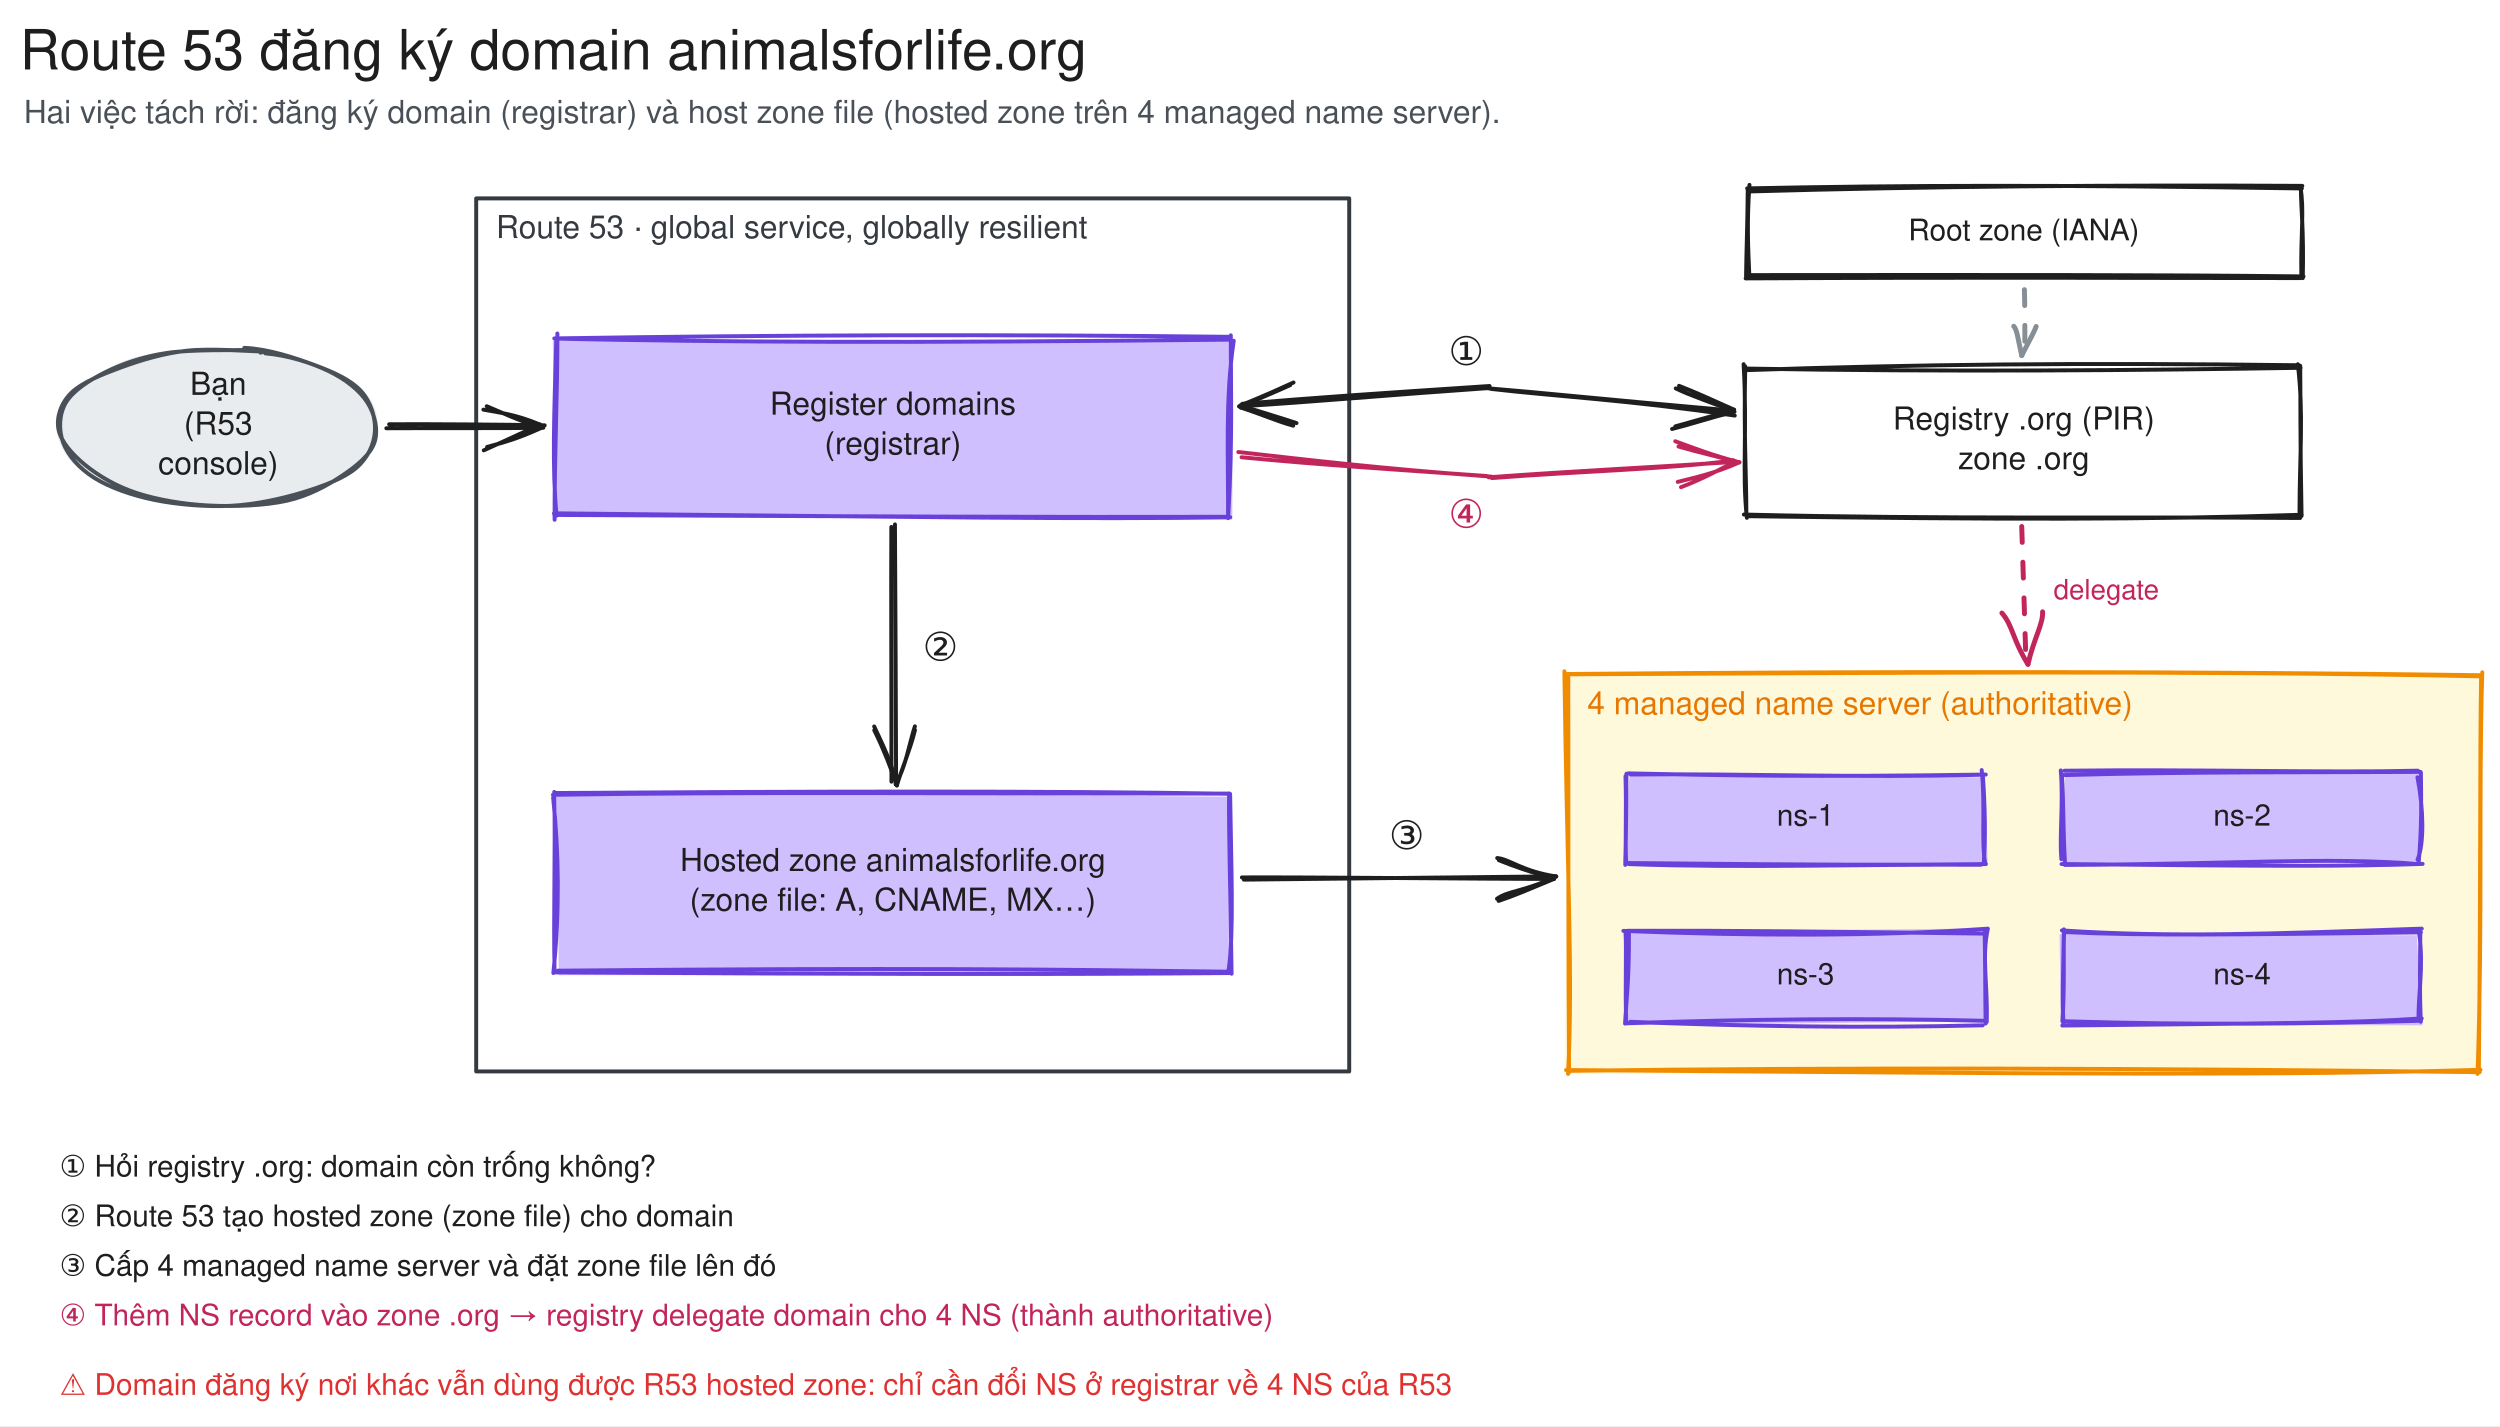
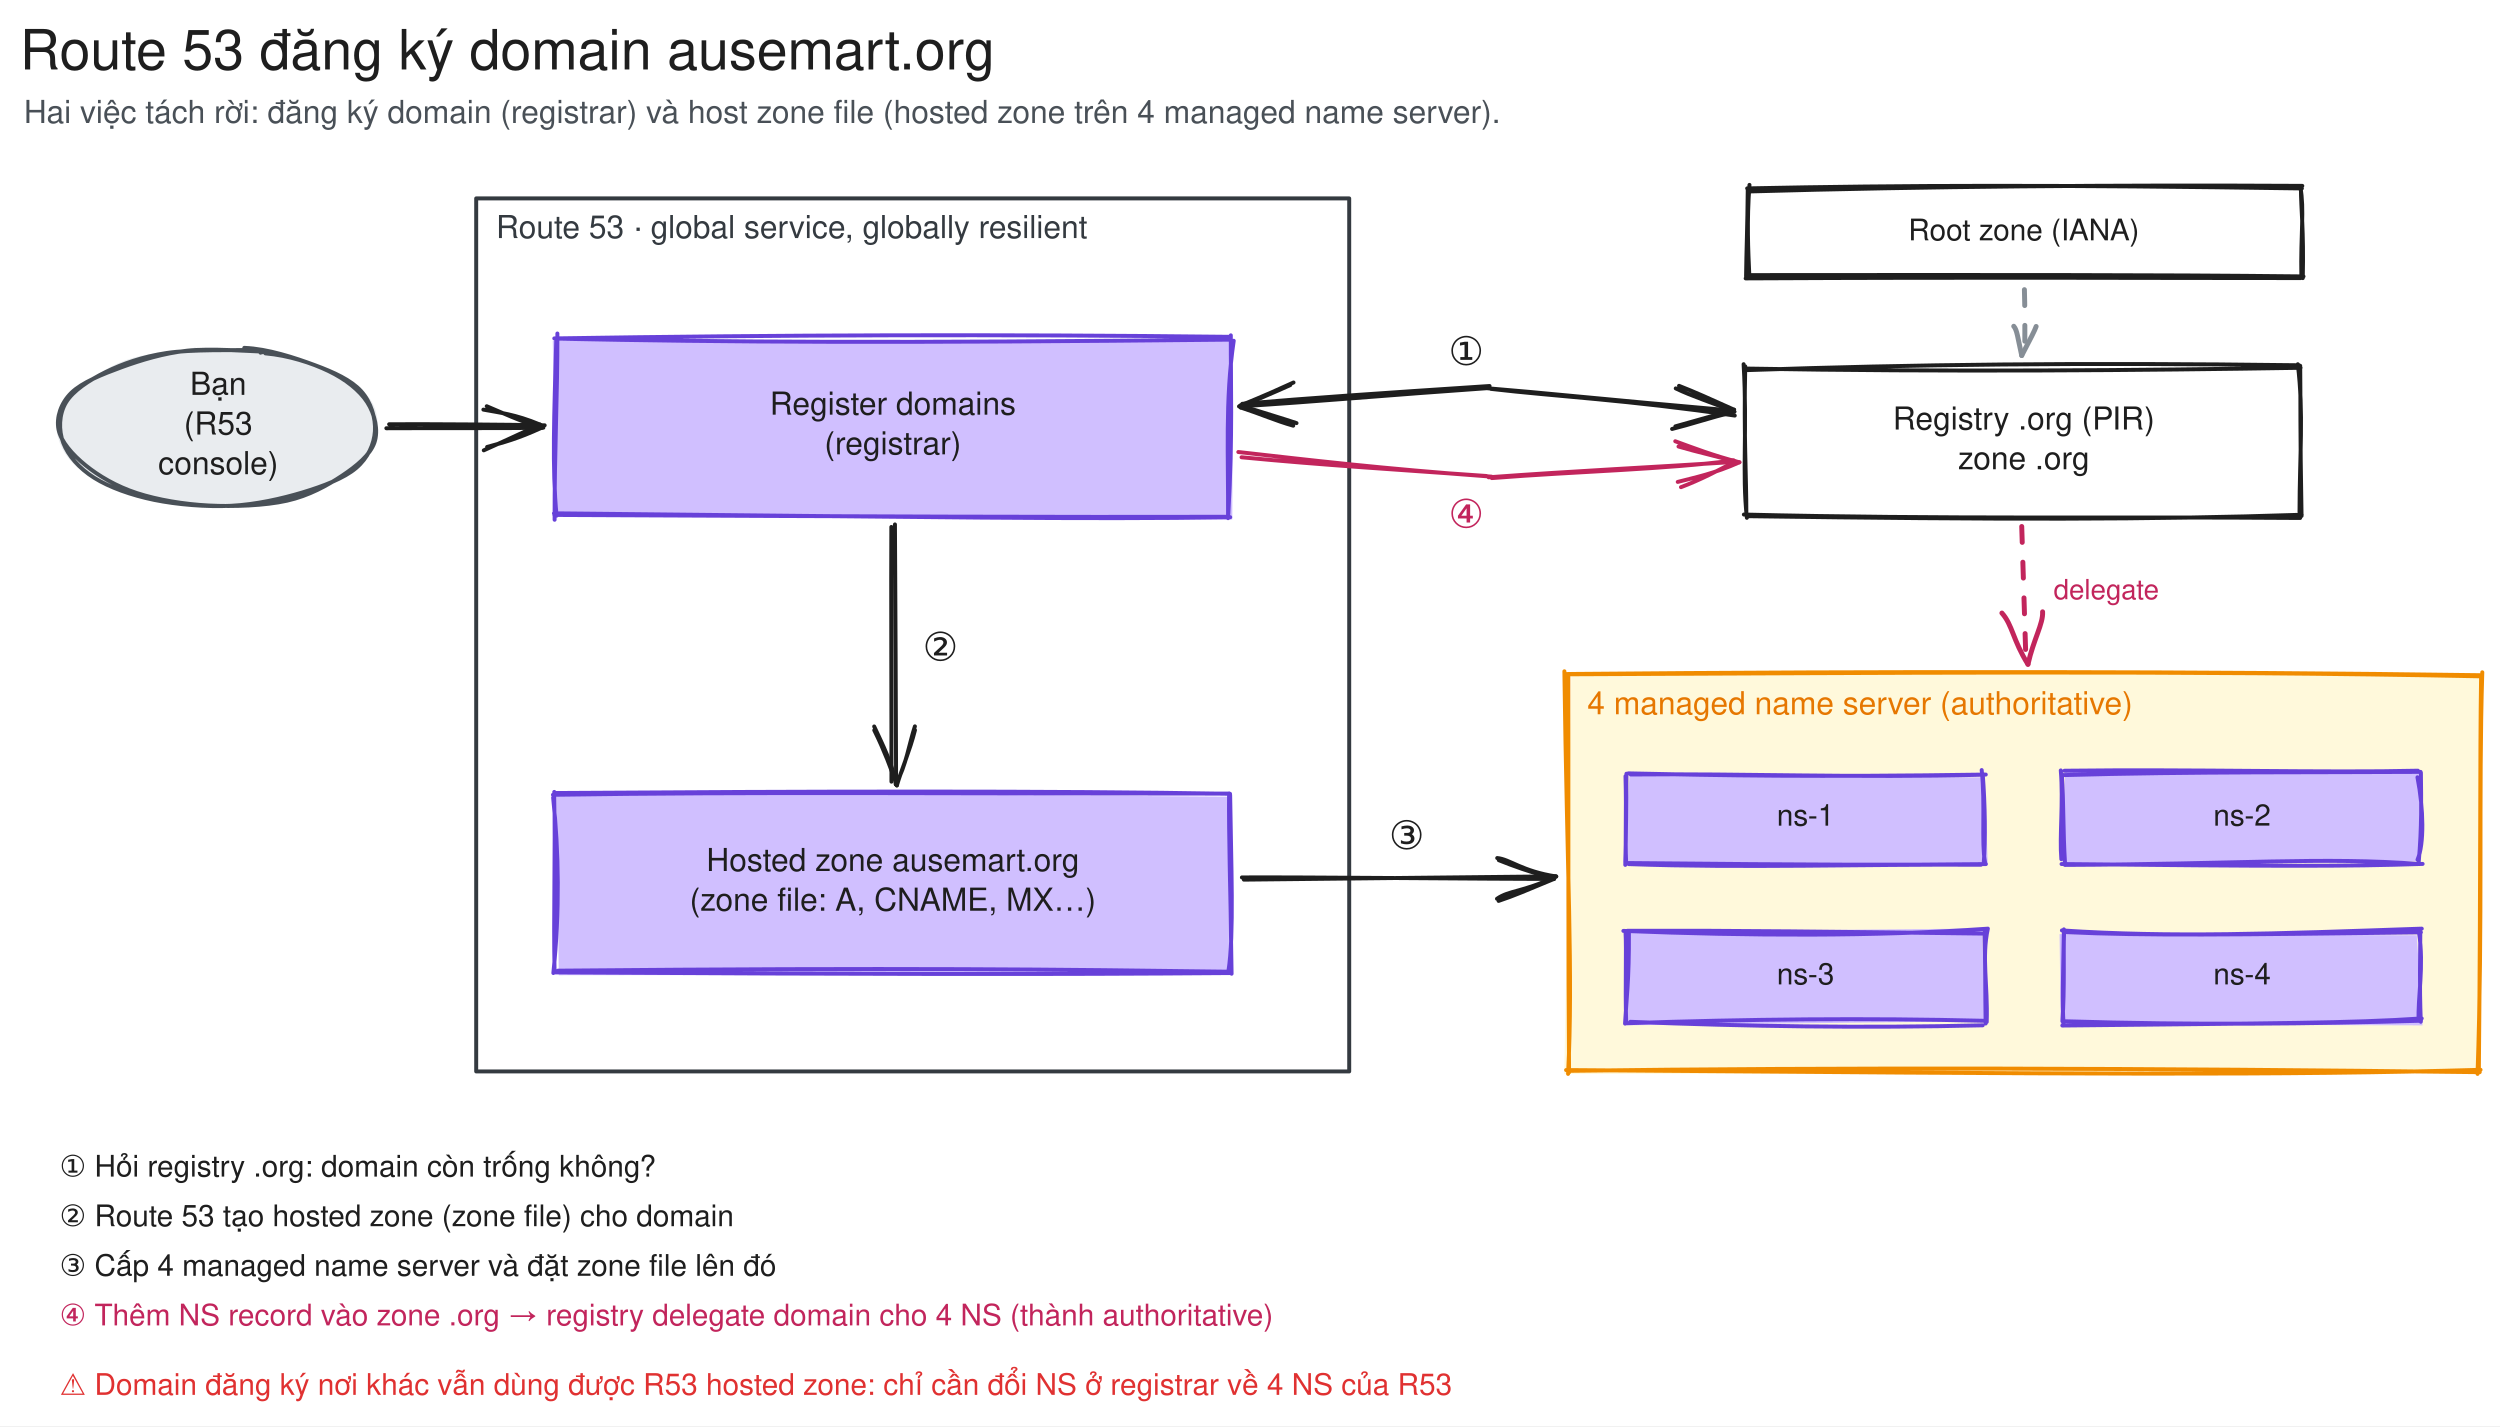
<svg xmlns="http://www.w3.org/2000/svg" version="1.1" viewBox="0 0 1260 718.75" width="1260" height="718.75">
  <defs>
    <style>
      @font-face {
        font-family: "Virgil";
        src: url("https://excalidraw.com/Virgil.woff2");
      }
      @font-face {
        font-family: "Cascadia";
        src: url("https://excalidraw.com/Cascadia.woff2");
      }
    </style>
  </defs>
  <rect x="0" y="0" width="1260" height="718.75" fill="#ffffff" />
  <g transform="translate(10 10) rotate(0 288.4 17.5)">
-     <text x="0" y="25" font-family="Helvetica, Segoe UI Emoji" font-size="28px" fill="#1e1e1e" text-anchor="start" style="white-space: pre;" direction="ltr">Route 53 đăng ký domain animalsforlife.org</text>
+     <text x="0" y="25" font-family="Helvetica, Segoe UI Emoji" font-size="28px" fill="#1e1e1e" text-anchor="start" style="white-space: pre;" direction="ltr">Route 53 đăng ký domain ausemart.org</text>
  </g>
  <g transform="translate(12 48) rotate(0 394.72 10)">
    <text x="0" y="14" font-family="Helvetica, Segoe UI Emoji" font-size="16px" fill="#495057" text-anchor="start" style="white-space: pre;" direction="ltr">Hai việc tách rời: đăng ký domain (registrar) và host zone file (hosted zone trên 4 managed name server).</text>
  </g>
  <g stroke-linecap="round" transform="translate(240 100) rotate(0 220 220)">
    <path d="M0 0 C162.08 0, 324.17 0, 440 0 M0 0 C95.97 0, 191.93 0, 440 0 M440 0 C440 134.66, 440 269.31, 440 440 M440 0 C440 92.74, 440 185.48, 440 440 M440 440 C305.71 440, 171.41 440, 0 440 M440 440 C307.59 440, 175.17 440, 0 440 M0 440 C0 351.87, 0 263.73, 0 0 M0 440 C0 298.48, 0 156.96, 0 0" stroke="#343a40" stroke-width="2" fill="none" />
  </g>
  <g transform="translate(250 106) rotate(0 163.04 10)">
    <text x="0" y="14" font-family="Helvetica, Segoe UI Emoji" font-size="16px" fill="#343a40" text-anchor="start" style="white-space: pre;" direction="ltr">Route 53 · global service, globally resilient</text>
  </g>
  <g stroke-linecap="round" transform="translate(790 340) rotate(0 230 100)">
    <path d="M1.95 -1.47 L461.28 0.22 L458.35 200.64 L-1.61 201.29" stroke="none" stroke-width="0" fill="#fff9db" />
    <path d="M-0.02 -0.15 C156.64 -0.79, 311.44 -2.21, 459.84 0.86 M-0.33 -0.29 C162.64 -1.82, 325.39 -1.56, 459.7 0.3 M461.07 -1.16 C459.16 60.86, 461.36 123.87, 458.68 201.25 M460.48 0.41 C459.78 45.28, 460.36 90.71, 459.34 200.03 M460.2 199.18 C362.09 202.05, 263.12 201.41, -0.69 199.31 M459.78 200.38 C296.64 198.31, 133.04 197.88, 0.11 199.71 M0.31 201.24 C2.89 150.82, -0.25 100.1, -1.55 -1.67 M0.81 200.48 C0.38 141.78, 0.45 84.56, 0.45 0.19" stroke="#f08c00" stroke-width="2" fill="none" />
  </g>
  <g transform="translate(800 346) rotate(0 147.52 10)">
    <text x="0" y="14" font-family="Helvetica, Segoe UI Emoji" font-size="16px" fill="#e67700" text-anchor="start" style="white-space: pre;" direction="ltr">4 managed name server (authoritative)</text>
  </g>
  <g stroke-linecap="round" transform="translate(30 175) rotate(0 80 40)">
    <path d="M63.5 1.12 C74.88 -0.64, 89.35 0.53, 101.32 2.25 C113.29 3.98, 126.12 7.48, 135.33 11.47 C144.53 15.46, 152.57 20.45, 156.56 26.21 C160.55 31.96, 161.28 39.72, 159.28 46.02 C157.27 52.33, 151.95 58.97, 144.52 64.05 C137.09 69.13, 125.91 73.81, 114.71 76.51 C103.51 79.21, 89.81 80.68, 77.33 80.24 C64.84 79.8, 50.69 76.81, 39.79 73.87 C28.89 70.94, 18.48 67.85, 11.94 62.64 C5.4 57.44, 1.49 48.96, 0.55 42.64 C-0.4 36.31, 1.46 30.13, 6.27 24.7 C11.09 19.26, 19.67 13.89, 29.46 10.02 C39.25 6.16, 58.66 3.12, 65.02 1.53 C71.38 -0.06, 67.46 -0.13, 67.6 0.47 M111.18 4.3 C122.37 5.85, 133.78 9.75, 141.45 14.44 C149.12 19.13, 154.88 26.25, 157.21 32.42 C159.54 38.58, 158.46 45.56, 155.44 51.43 C152.41 57.29, 147.34 63.06, 139.05 67.6 C130.76 72.14, 117.94 76.68, 105.7 78.66 C93.46 80.64, 77.94 80.55, 65.6 79.47 C53.26 78.39, 41.53 75.76, 31.65 72.19 C21.77 68.62, 11.83 63.82, 6.32 58.05 C0.81 52.28, -2.28 44, -1.4 37.57 C-0.52 31.14, 5.2 24.85, 11.59 19.48 C17.98 14.11, 26.5 8.39, 36.96 5.36 C47.42 2.34, 61.75 1.73, 74.35 1.34 C86.96 0.95, 106.61 2.74, 112.6 3.03 C118.59 3.33, 111.14 2.63, 110.3 3.09" stroke="none" stroke-width="0" fill="#e9ecef" />
    <path d="M93.12 0.32 C104.96 0.75, 118.71 5.35, 128.52 8.98 C138.32 12.61, 146.89 16.53, 151.96 22.09 C157.04 27.65, 159.39 35.86, 158.96 42.34 C158.54 48.81, 155.5 55.79, 149.43 60.93 C143.35 66.07, 133 70, 122.51 73.17 C112.02 76.33, 98.93 79.29, 86.48 79.92 C74.02 80.55, 59.26 79.31, 47.76 76.96 C36.26 74.61, 25.12 70.62, 17.47 65.82 C9.83 61.03, 4.26 54.51, 1.88 48.19 C-0.49 41.87, -0.34 33.84, 3.23 27.89 C6.8 21.94, 14.85 16.65, 23.31 12.49 C31.77 8.32, 41.86 4.75, 54 2.91 C66.14 1.06, 88.52 1.57, 96.14 1.41 C103.77 1.26, 99.95 1.53, 99.76 1.97 M103.74 3.1 C115.5 4.14, 127.05 7.91, 135.61 12.02 C144.17 16.13, 151.25 21.76, 155.1 27.77 C158.95 33.78, 160.82 41.91, 158.7 48.08 C156.58 54.24, 149.74 59.87, 142.39 64.75 C135.04 69.63, 125.79 74.85, 114.6 77.36 C103.41 79.86, 87.84 80.42, 75.24 79.78 C62.64 79.14, 49.34 76.89, 38.98 73.51 C28.63 70.13, 19.7 64.83, 13.12 59.49 C6.54 54.15, 0.7 47.56, -0.5 41.48 C-1.7 35.4, 0.61 28.24, 5.92 23 C11.23 17.77, 21.66 13.6, 31.38 10.05 C41.1 6.51, 52.42 3.06, 64.25 1.75 C76.09 0.44, 96.2 2.04, 102.37 2.21 C108.55 2.38, 101.56 2.22, 101.31 2.77" stroke="#495057" stroke-width="2" fill="none" />
  </g>
  <g transform="translate(79.76 185) rotate(0 30.24 30)">
    <text x="30.24" y="14" font-family="Helvetica, Segoe UI Emoji" font-size="16px" fill="#1e1e1e" text-anchor="middle" style="white-space: pre;" direction="ltr">Bạn</text>
    <text x="30.24" y="34" font-family="Helvetica, Segoe UI Emoji" font-size="16px" fill="#1e1e1e" text-anchor="middle" style="white-space: pre;" direction="ltr">(R53</text>
    <text x="30.24" y="54" font-family="Helvetica, Segoe UI Emoji" font-size="16px" fill="#1e1e1e" text-anchor="middle" style="white-space: pre;" direction="ltr">console)</text>
  </g>
  <g stroke-linecap="round" transform="translate(280 170) rotate(0 170 45)">
    <path d="M-1.4 1.72 L341.42 1.7 L341.08 91.85 L-0.21 90.1" stroke="none" stroke-width="0" fill="#d0bfff" />
    <path d="M0.72 0.69 C85.96 2.45, 170.64 2.98, 339.8 1.18 M-0.64 0.56 C111.75 -1.23, 224.74 -1.55, 339.77 -0.24 M341.8 1.74 C337.39 31.54, 339.14 60.47, 338.94 91.16 M340.33 -0.99 C340.22 23.22, 341.34 48.27, 339.08 89.07 M340.03 90.68 C267.14 91.88, 191.82 90.64, -0.81 88.71 M339.52 90.46 C251.63 90.67, 164.19 90.34, -0.62 89.53 M-0.48 91.96 C-0.57 58.12, 1.01 28.45, 0.92 -1.91 M0.51 89.9 C-1.8 65.42, -0.7 40.16, 0.38 0.64" stroke="#6741d9" stroke-width="2" fill="none" />
  </g>
  <g transform="translate(384.4 195) rotate(0 65.6 20)">
    <text x="65.6" y="14" font-family="Helvetica, Segoe UI Emoji" font-size="16px" fill="#1e1e1e" text-anchor="middle" style="white-space: pre;" direction="ltr">Register domains</text>
    <text x="65.6" y="34" font-family="Helvetica, Segoe UI Emoji" font-size="16px" fill="#1e1e1e" text-anchor="middle" style="white-space: pre;" direction="ltr">(registrar)</text>
  </g>
  <g stroke-linecap="round" transform="translate(280 400) rotate(0 170 45)">
    <path d="M0.44 -0.93 L338.94 1.51 L339.48 91.15 L1.62 91.52" stroke="none" stroke-width="0" fill="#d0bfff" />
    <path d="M-1.32 0.58 C98.49 -0.98, 199.75 0.01, 339.01 -0.02 M0.23 -0.32 C126.25 -1.19, 252.02 -1.52, 339.93 0.07 M339.99 0.64 C340.46 35.82, 342.02 71.1, 339.13 89.41 M339.45 -0.13 C339.26 21.29, 340.08 44.3, 340.72 90.76 M339.43 89.74 C256.17 88.64, 175.21 87.6, 1.2 89.22 M339.8 90.42 C250.78 91.15, 160.12 91.05, -0.4 90.08 M-1.11 90.41 C2.13 59.28, 1.65 29.19, -1.22 1.99 M-0.49 90.04 C-1.15 60.66, -0.01 29.85, -0.65 -0.87" stroke="#6741d9" stroke-width="2" fill="none" />
  </g>
  <g transform="translate(332.56 425) rotate(0 117.44 20)">
-     <text x="117.44" y="14" font-family="Helvetica, Segoe UI Emoji" font-size="16px" fill="#1e1e1e" text-anchor="middle" style="white-space: pre;" direction="ltr">Hosted zone animalsforlife.org</text>
+     <text x="117.44" y="14" font-family="Helvetica, Segoe UI Emoji" font-size="16px" fill="#1e1e1e" text-anchor="middle" style="white-space: pre;" direction="ltr">Hosted zone ausemart.org</text>
    <text x="117.44" y="34" font-family="Helvetica, Segoe UI Emoji" font-size="16px" fill="#1e1e1e" text-anchor="middle" style="white-space: pre;" direction="ltr">(zone file: A, CNAME, MX…)</text>
  </g>
  <g stroke-linecap="round" transform="translate(880 95) rotate(0 140 22.5)">
    <path d="M-1.52 -0.38 L278.86 0.41 L278.48 46.85 L1.04 43.4" stroke="none" stroke-width="0" fill="#ffffff" />
    <path d="M1.16 1.5 C92.42 -1.07, 184.08 -1.85, 280.36 -1.32 M0.57 -0.05 C79.02 -1.67, 156.94 -1.88, 280.14 -0.03 M279.36 -0.87 C281.5 10.62, 279.46 22.95, 279.89 44.43 M279.66 -0.57 C279.67 10.88, 281.16 20.36, 280.6 45.17 M280.97 44.31 C202.76 43.45, 126.12 43.57, 1.33 43.65 M279.58 45.15 C202.51 45.17, 124.34 44.65, -0.19 45.31 M1.67 44.19 C1.06 30.73, 0.36 16.91, 1.73 -1.82 M0.02 44.28 C0.16 31.85, 0.73 18.74, 0.87 0.38" stroke="#1e1e1e" stroke-width="2" fill="none" />
  </g>
  <g transform="translate(962.025 108.125) rotate(0 57.975 9.375)">
    <text x="57.975" y="13" font-family="Helvetica, Segoe UI Emoji" font-size="15px" fill="#1e1e1e" text-anchor="middle" style="white-space: pre;" direction="ltr">Root zone (IANA)</text>
  </g>
  <g stroke-linecap="round" transform="translate(880 185) rotate(0 140 37.5)">
    <path d="M-0.84 -0.89 L281.79 -1.41 L279.71 75.32 L-1.25 74.97" stroke="none" stroke-width="0" fill="#ffffff" />
    <path d="M0.84 1.53 C84.22 -1.34, 167.36 -2.33, 278.72 -0.91 M-0.26 0.75 C100.51 2.56, 200.7 1.64, 279.48 0.37 M278.09 -1.43 C281.12 23.13, 278.98 44.35, 278.96 73.09 M279.3 -0.65 C279.53 15.64, 279.17 31.48, 279.98 75.04 M279.27 76.06 C188.9 75.35, 97.84 76.74, -1.09 74.33 M280.06 74.44 C203.8 76.97, 128.45 76.92, 0.41 75.15 M0.42 75.98 C-2.08 53.07, 0.69 31.68, -1.22 -1.45 M0.16 74.04 C0.18 54.77, -1.2 34.55, -0.39 -0.35" stroke="#1e1e1e" stroke-width="2" fill="none" />
  </g>
  <g transform="translate(950 202.5) rotate(0 70 20)">
    <text x="70" y="14" font-family="Helvetica, Segoe UI Emoji" font-size="16px" fill="#1e1e1e" text-anchor="middle" style="white-space: pre;" direction="ltr">Registry .org (PIR)</text>
    <text x="70" y="34" font-family="Helvetica, Segoe UI Emoji" font-size="16px" fill="#1e1e1e" text-anchor="middle" style="white-space: pre;" direction="ltr">zone .org</text>
  </g>
  <g stroke-linecap="round" transform="translate(820 390) rotate(0 90 22.5)">
    <path d="M1.29 1.03 L180.25 1.79 L181.82 45.1 L-1.82 44.66" stroke="none" stroke-width="0" fill="#d0bfff" />
    <path d="M1.86 0.35 C58.46 -0.25, 116.37 2.15, 178.87 0.46 M0.67 -0.22 C47.36 0.82, 94.76 1.68, 180.83 0.38 M178.77 -1.89 C180.63 15.5, 178.57 35.01, 180.44 44.43 M179.28 -0.04 C180.53 16.26, 180.71 32.65, 179.78 45.47 M178.43 45.83 C118.47 45.5, 59.37 47.6, 0.84 45.51 M180.89 45.5 C138.74 46.03, 96.57 45.9, -0.27 44.96 M-0.43 44.54 C-1.01 32.63, -0.2 20.38, -0.75 1.2 M-0.86 45.9 C-0.46 29.83, -0.33 13.51, -0.27 -0.05" stroke="#6741d9" stroke-width="2" fill="none" />
  </g>
  <g transform="translate(893.275 403.125) rotate(0 16.725 9.375)">
    <text x="16.725" y="13" font-family="Helvetica, Segoe UI Emoji" font-size="15px" fill="#1e1e1e" text-anchor="middle" style="white-space: pre;" direction="ltr">ns-1</text>
  </g>
  <g stroke-linecap="round" transform="translate(1040 390) rotate(0 90 22.5)">
    <path d="M0.92 -1.95 L179.22 -0.27 L179.42 44.1 L-0.68 45.49" stroke="none" stroke-width="0" fill="#d0bfff" />
    <path d="M0.51 -1.55 C65.76 -2.38, 133 -0.46, 178.63 -1.57 M-0.65 0.67 C65.66 -1.21, 130.95 -0.63, 179.99 -0.97 M178.4 1.75 C181.52 17.7, 181.83 35.45, 178.43 43.27 M180.13 -0.56 C180.27 13.87, 180.64 26.31, 179.03 44.45 M179.52 45.48 C131.81 41.8, 86.91 45.57, 0.71 45.92 M181 45.41 C142.53 46.74, 105.95 46.58, -0.98 45.47 M-1.08 43.04 C-2.1 31.4, -0.01 14.18, -1.37 -1.71 M0.79 45.33 C-0.28 28.83, 0.11 14.04, -0.81 0.18" stroke="#6741d9" stroke-width="2" fill="none" />
  </g>
  <g transform="translate(1113.275 403.125) rotate(0 16.725 9.375)">
    <text x="16.725" y="13" font-family="Helvetica, Segoe UI Emoji" font-size="15px" fill="#1e1e1e" text-anchor="middle" style="white-space: pre;" direction="ltr">ns-2</text>
  </g>
  <g stroke-linecap="round" transform="translate(820 470) rotate(0 90 22.5)">
    <path d="M0.22 -0.55 L178.9 -2 L180.61 44.67 L-0.9 46.76" stroke="none" stroke-width="0" fill="#d0bfff" />
    <path d="M-1.82 -0.83 C61.6 1.72, 125.73 2.01, 181.7 -1.94 M0.29 -0.9 C53.32 -1.07, 106.16 -0.41, 180.45 0.54 M181.88 -1.98 C178.71 12.69, 181.87 25.93, 181.31 45.08 M180.16 -0.26 C180.63 14.59, 180.52 31.87, 180.76 45.86 M179.28 46.76 C119.54 48.23, 60.12 47.33, 1.68 44.99 M180.37 44.49 C120.88 42.99, 60.86 43.62, -0.8 45.73 M-0.98 45.9 C-0.4 34.65, 1.12 24.13, 0.97 -0.03 M-0.43 44.45 C-0.96 27.03, -0.2 9.08, -0.74 -0.43" stroke="#6741d9" stroke-width="2" fill="none" />
  </g>
  <g transform="translate(893.275 483.125) rotate(0 16.725 9.375)">
    <text x="16.725" y="13" font-family="Helvetica, Segoe UI Emoji" font-size="15px" fill="#1e1e1e" text-anchor="middle" style="white-space: pre;" direction="ltr">ns-3</text>
  </g>
  <g stroke-linecap="round" transform="translate(1040 470) rotate(0 90 22.5)">
    <path d="M-1.99 0.79 L178.06 1.36 L180.95 46.8 L-1.38 46.2" stroke="none" stroke-width="0" fill="#d0bfff" />
    <path d="M-0.8 -1.07 C54.4 2.58, 106.03 0.62, 180.57 -1.96 M1 -0.21 C41.71 1.68, 84.39 1.09, 180.14 -0.09 M179.16 -0.12 C181.86 17.16, 178.41 33.03, 179.02 44.52 M179.83 0.92 C179.83 12.96, 179.33 24.92, 180.08 44.96 M180.55 43.29 C144.28 45.72, 108.73 45.66, -0.59 46.87 M180.17 44.45 C124.14 46.03, 68.21 46.75, -0.19 44.7 M0.07 46.77 C-0.79 34.24, -0.19 23.43, 0.2 -1.6 M-0.54 44.68 C0.64 28.22, -0.14 9.57, 0.28 0.66" stroke="#6741d9" stroke-width="2" fill="none" />
  </g>
  <g transform="translate(1113.275 483.125) rotate(0 16.725 9.375)">
    <text x="16.725" y="13" font-family="Helvetica, Segoe UI Emoji" font-size="15px" fill="#1e1e1e" text-anchor="middle" style="white-space: pre;" direction="ltr">ns-4</text>
  </g>
  <g stroke-linecap="round">
    <g transform="translate(196 215) rotate(0 39 0)">
      <path d="M0.12 -1.17 C13.34 -1.37, 65.54 -0.95, 78.52 -0.64 M-1.28 0.84 C11.9 0.72, 64.76 0.92, 77.85 0.56" stroke="#1e1e1e" stroke-width="2" fill="none" />
    </g>
    <g transform="translate(196 215) rotate(0 39 0)">
      <path d="M47.82 11.97 C55.14 8.64, 63.79 4.79, 76.14 -1.02 M49.51 10.26 C57.52 8.07, 64.89 6.17, 77.03 0.55" stroke="#1e1e1e" stroke-width="2" fill="none" />
    </g>
    <g transform="translate(196 215) rotate(0 39 0)">
      <path d="M47.62 -8.55 C55.08 -7.14, 63.79 -6.24, 76.14 -1.02 M49.31 -10.26 C57.49 -6.86, 64.91 -3.17, 77.03 0.55" stroke="#1e1e1e" stroke-width="2" fill="none" />
    </g>
  </g>
  <g stroke-linecap="round">
    <g transform="translate(625.9867 203.2676) rotate(0 124.0221 -1.951165)">
      <path d="M-1.53 1.56 C36.36 -0.74, 75.06 -4.28, 124.86 -7.73 M0.12 0.25 C34.75 -2.72, 68.78 -5.04, 124.75 -8.72 M125.42 -7.27 C158.25 -3.43, 193.88 -1.79, 248.34 6.18 M123.44 -7.61 C151.94 -5.3, 179.08 -2.29, 247.27 3.69" stroke="#1e1e1e" stroke-width="2" fill="none" />
    </g>
    <g transform="translate(625.9867 203.2676) rotate(0 124.0221 -1.951165)">
      <path d="M24.3 -9.18 C16.05 -5.36, 8.71 -2.64, -0.68 2.1 M25.95 -10.49 C19.04 -7.31, 11.69 -4, -0.8 1.1" stroke="#1e1e1e" stroke-width="2" fill="none" />
    </g>
    <g transform="translate(625.9867 203.2676) rotate(0 124.0221 -1.951165)">
      <path d="M25.8 11.28 C17.2 8.89, 9.41 5.38, -0.68 2.1 M27.46 9.98 C20.28 7.57, 12.52 5.28, -0.8 1.1" stroke="#1e1e1e" stroke-width="2" fill="none" />
    </g>
    <g transform="translate(625.9867 203.2676) rotate(0 124.0221 -1.951165)">
      <path d="M216.74 12.93 C225.73 10.73, 235.54 7.37, 248.12 4.23 M218.4 11.62 C227.04 9.14, 235.1 6.98, 248.01 3.23" stroke="#1e1e1e" stroke-width="2" fill="none" />
    </g>
    <g transform="translate(625.9867 203.2676) rotate(0 124.0221 -1.951165)">
      <path d="M218.59 -7.51 C226.91 -3.49, 236.16 -0.64, 248.12 4.23 M220.24 -8.81 C228.23 -5.7, 235.78 -2.27, 248.01 3.23" stroke="#1e1e1e" stroke-width="2" fill="none" />
    </g>
  </g>
  <g stroke-linecap="round">
    <g transform="translate(625.9793 229.6649) rotate(0 124.0166 5.16753)">
      <path d="M-1.87 -1.85 C33.85 2.17, 69.96 6.52, 125.73 10.56 M-0.24 0.8 C40.16 4.71, 80.25 7.17, 123.27 10.24 M125.88 11.29 C169.74 7.84, 213.69 6.94, 247.81 2.37 M124.26 10.89 C166.91 7.75, 209.07 5.69, 248.98 3.1" stroke="#c2255c" stroke-width="2" fill="none" />
    </g>
    <g transform="translate(625.9793 229.6649) rotate(0 124.0166 5.16753)">
      <path d="M219.6 13.22 C228.48 10.91, 237.87 9.08, 250.69 3.33 M221.23 15.87 C230.8 12.25, 239.96 7.56, 248.23 3.01" stroke="#c2255c" stroke-width="2" fill="none" />
    </g>
    <g transform="translate(625.9793 229.6649) rotate(0 124.0166 5.16753)">
      <path d="M218.35 -7.27 C227.68 -3.89, 237.41 -0.06, 250.69 3.33 M219.98 -4.62 C229.86 -1.66, 239.41 0.21, 248.23 3.01" stroke="#c2255c" stroke-width="2" fill="none" />
    </g>
  </g>
  <g stroke-linecap="round">
    <g transform="translate(450 266) rotate(0 0 64)">
      <path d="M-0.76 -0.42 C-0.96 20.94, -0.63 106.36, -0.71 127.96 M1.05 -1.69 C1.19 19.9, 1.63 107.96, 1.64 129.48" stroke="#1e1e1e" stroke-width="2" fill="none" />
    </g>
    <g transform="translate(450 266) rotate(0 0 64)">
      <path d="M-9.41 100.14 C-5.28 109.05, 0.26 120.01, 1.48 129.28 M-9.37 102.04 C-4.28 112.29, -0.81 121.72, 2.02 129.85" stroke="#1e1e1e" stroke-width="2" fill="none" />
    </g>
    <g transform="translate(450 266) rotate(0 0 64)">
      <path d="M11.11 100.08 C8.2 108.88, 6.7 119.86, 1.48 129.28 M11.15 101.98 C8.58 112.34, 4.39 121.79, 2.02 129.85" stroke="#1e1e1e" stroke-width="2" fill="none" />
    </g>
  </g>
  <g stroke-linecap="round">
    <g transform="translate(625.9998 443.4561) rotate(0 79.00023 -0.6929845)">
      <path d="M0.9 -0.12 C27.34 -0.47, 131.92 -1.45, 157.92 -1.78 M-0.08 -1.23 C26.26 -1.44, 130.38 -0.46, 156.92 -0.45" stroke="#1e1e1e" stroke-width="2" fill="none" />
    </g>
    <g transform="translate(625.9998 443.4561) rotate(0 79.00023 -0.6929845)">
      <path d="M128.48 9.52 C134.75 5.16, 141.01 6.4, 158.34 -1.71 M129.29 10.6 C136.91 8.1, 143.77 5.09, 157.3 -0.51" stroke="#1e1e1e" stroke-width="2" fill="none" />
    </g>
    <g transform="translate(625.9998 443.4561) rotate(0 79.00023 -0.6929845)">
      <path d="M128.59 -11 C134.89 -10.46, 141.12 -4.31, 158.34 -1.71 M129.4 -9.92 C136.84 -6.94, 143.66 -4.46, 157.3 -0.51" stroke="#1e1e1e" stroke-width="2" fill="none" />
    </g>
  </g>
  <g stroke-linecap="round">
    <g transform="translate(1020 146) rotate(0 0 16.5)">
      <path d="M0.3 -0.01 C0.56 5.51, 0.58 27.92, 0.45 33.38" stroke="#868e96" stroke-width="2.5" fill="none" stroke-dasharray="8 10" />
    </g>
    <g transform="translate(1020 146) rotate(0 0 16.5)">
      <path d="M-5.07 18.44 C-3.38 20.3, -3.08 24.14, -1.05 33.18" stroke="#868e96" stroke-width="2.5" fill="none" />
    </g>
    <g transform="translate(1020 146) rotate(0 0 16.5)">
      <path d="M6.21 18.54 C5.61 20.4, 3.61 24.22, -1.05 33.18" stroke="#868e96" stroke-width="2.5" fill="none" />
    </g>
  </g>
  <g stroke-linecap="round">
    <g transform="translate(1020 266) rotate(0 0 34)">
      <path d="M-1.05 -0.64 C-0.75 10.86, 0.86 57.61, 1.14 68.95" stroke="#c2255c" stroke-width="2.5" fill="none" stroke-dasharray="8 10" />
    </g>
    <g transform="translate(1020 266) rotate(0 0 34)">
      <path d="M-11.04 42.98 C-5.67 48.98, -5.53 56.66, 2.09 68.79" stroke="#c2255c" stroke-width="2.5" fill="none" />
    </g>
    <g transform="translate(1020 266) rotate(0 0 34)">
      <path d="M9.47 42.36 C9.82 48.33, 4.94 56.16, 2.09 68.79" stroke="#c2255c" stroke-width="2.5" fill="none" />
    </g>
  </g>
  <g transform="translate(730 166) rotate(0 6.4 12.5)">
    <text x="0" y="18" font-family="Helvetica, Segoe UI Emoji" font-size="20px" fill="#1e1e1e" text-anchor="start" style="white-space: pre;" direction="ltr">①</text>
  </g>
  <g transform="translate(730 248) rotate(0 6.4 12.5)">
    <text x="0" y="18" font-family="Helvetica, Segoe UI Emoji" font-size="20px" fill="#c2255c" text-anchor="start" style="white-space: pre;" direction="ltr">④</text>
  </g>
  <g transform="translate(465 315) rotate(0 6.4 12.5)">
    <text x="0" y="18" font-family="Helvetica, Segoe UI Emoji" font-size="20px" fill="#1e1e1e" text-anchor="start" style="white-space: pre;" direction="ltr">②</text>
  </g>
  <g transform="translate(700 410) rotate(0 6.4 12.5)">
    <text x="0" y="18" font-family="Helvetica, Segoe UI Emoji" font-size="20px" fill="#1e1e1e" text-anchor="start" style="white-space: pre;" direction="ltr">③</text>
  </g>
  <g transform="translate(1035 290) rotate(0 28.07 8.75)">
    <text x="0" y="12" font-family="Helvetica, Segoe UI Emoji" font-size="14px" fill="#c2255c" text-anchor="start" style="white-space: pre;" direction="ltr">delegate</text>
  </g>
  <g transform="translate(30 580) rotate(0 157.2 9.375)">
    <text x="0" y="13" font-family="Helvetica, Segoe UI Emoji" font-size="15px" fill="#1e1e1e" text-anchor="start" style="white-space: pre;" direction="ltr">① Hỏi registry .org: domain còn trống không?</text>
  </g>
  <g transform="translate(30 605) rotate(0 174.975 9.375)">
    <text x="0" y="13" font-family="Helvetica, Segoe UI Emoji" font-size="15px" fill="#1e1e1e" text-anchor="start" style="white-space: pre;" direction="ltr">② Route 53 tạo hosted zone (zone file) cho domain</text>
  </g>
  <g transform="translate(30 630) rotate(0 184.2 9.375)">
    <text x="0" y="13" font-family="Helvetica, Segoe UI Emoji" font-size="15px" fill="#1e1e1e" text-anchor="start" style="white-space: pre;" direction="ltr">③ Cấp 4 managed name server và đặt zone file lên đó</text>
  </g>
  <g transform="translate(30 655) rotate(0 318.45 9.375)">
    <text x="0" y="13" font-family="Helvetica, Segoe UI Emoji" font-size="15px" fill="#c2255c" text-anchor="start" style="white-space: pre;" direction="ltr">④ Thêm NS record vào zone .org → registry delegate domain cho 4 NS (thành authoritative)</text>
  </g>
  <g transform="translate(30 690) rotate(0 354.225 9.375)">
    <text x="0" y="13" font-family="Helvetica, Segoe UI Emoji" font-size="15px" fill="#e03131" text-anchor="start" style="white-space: pre;" direction="ltr">⚠ Domain đăng ký nơi khác vẫn dùng được R53 hosted zone: chỉ cần đổi NS ở registrar về 4 NS của R53</text>
  </g>
</svg>
